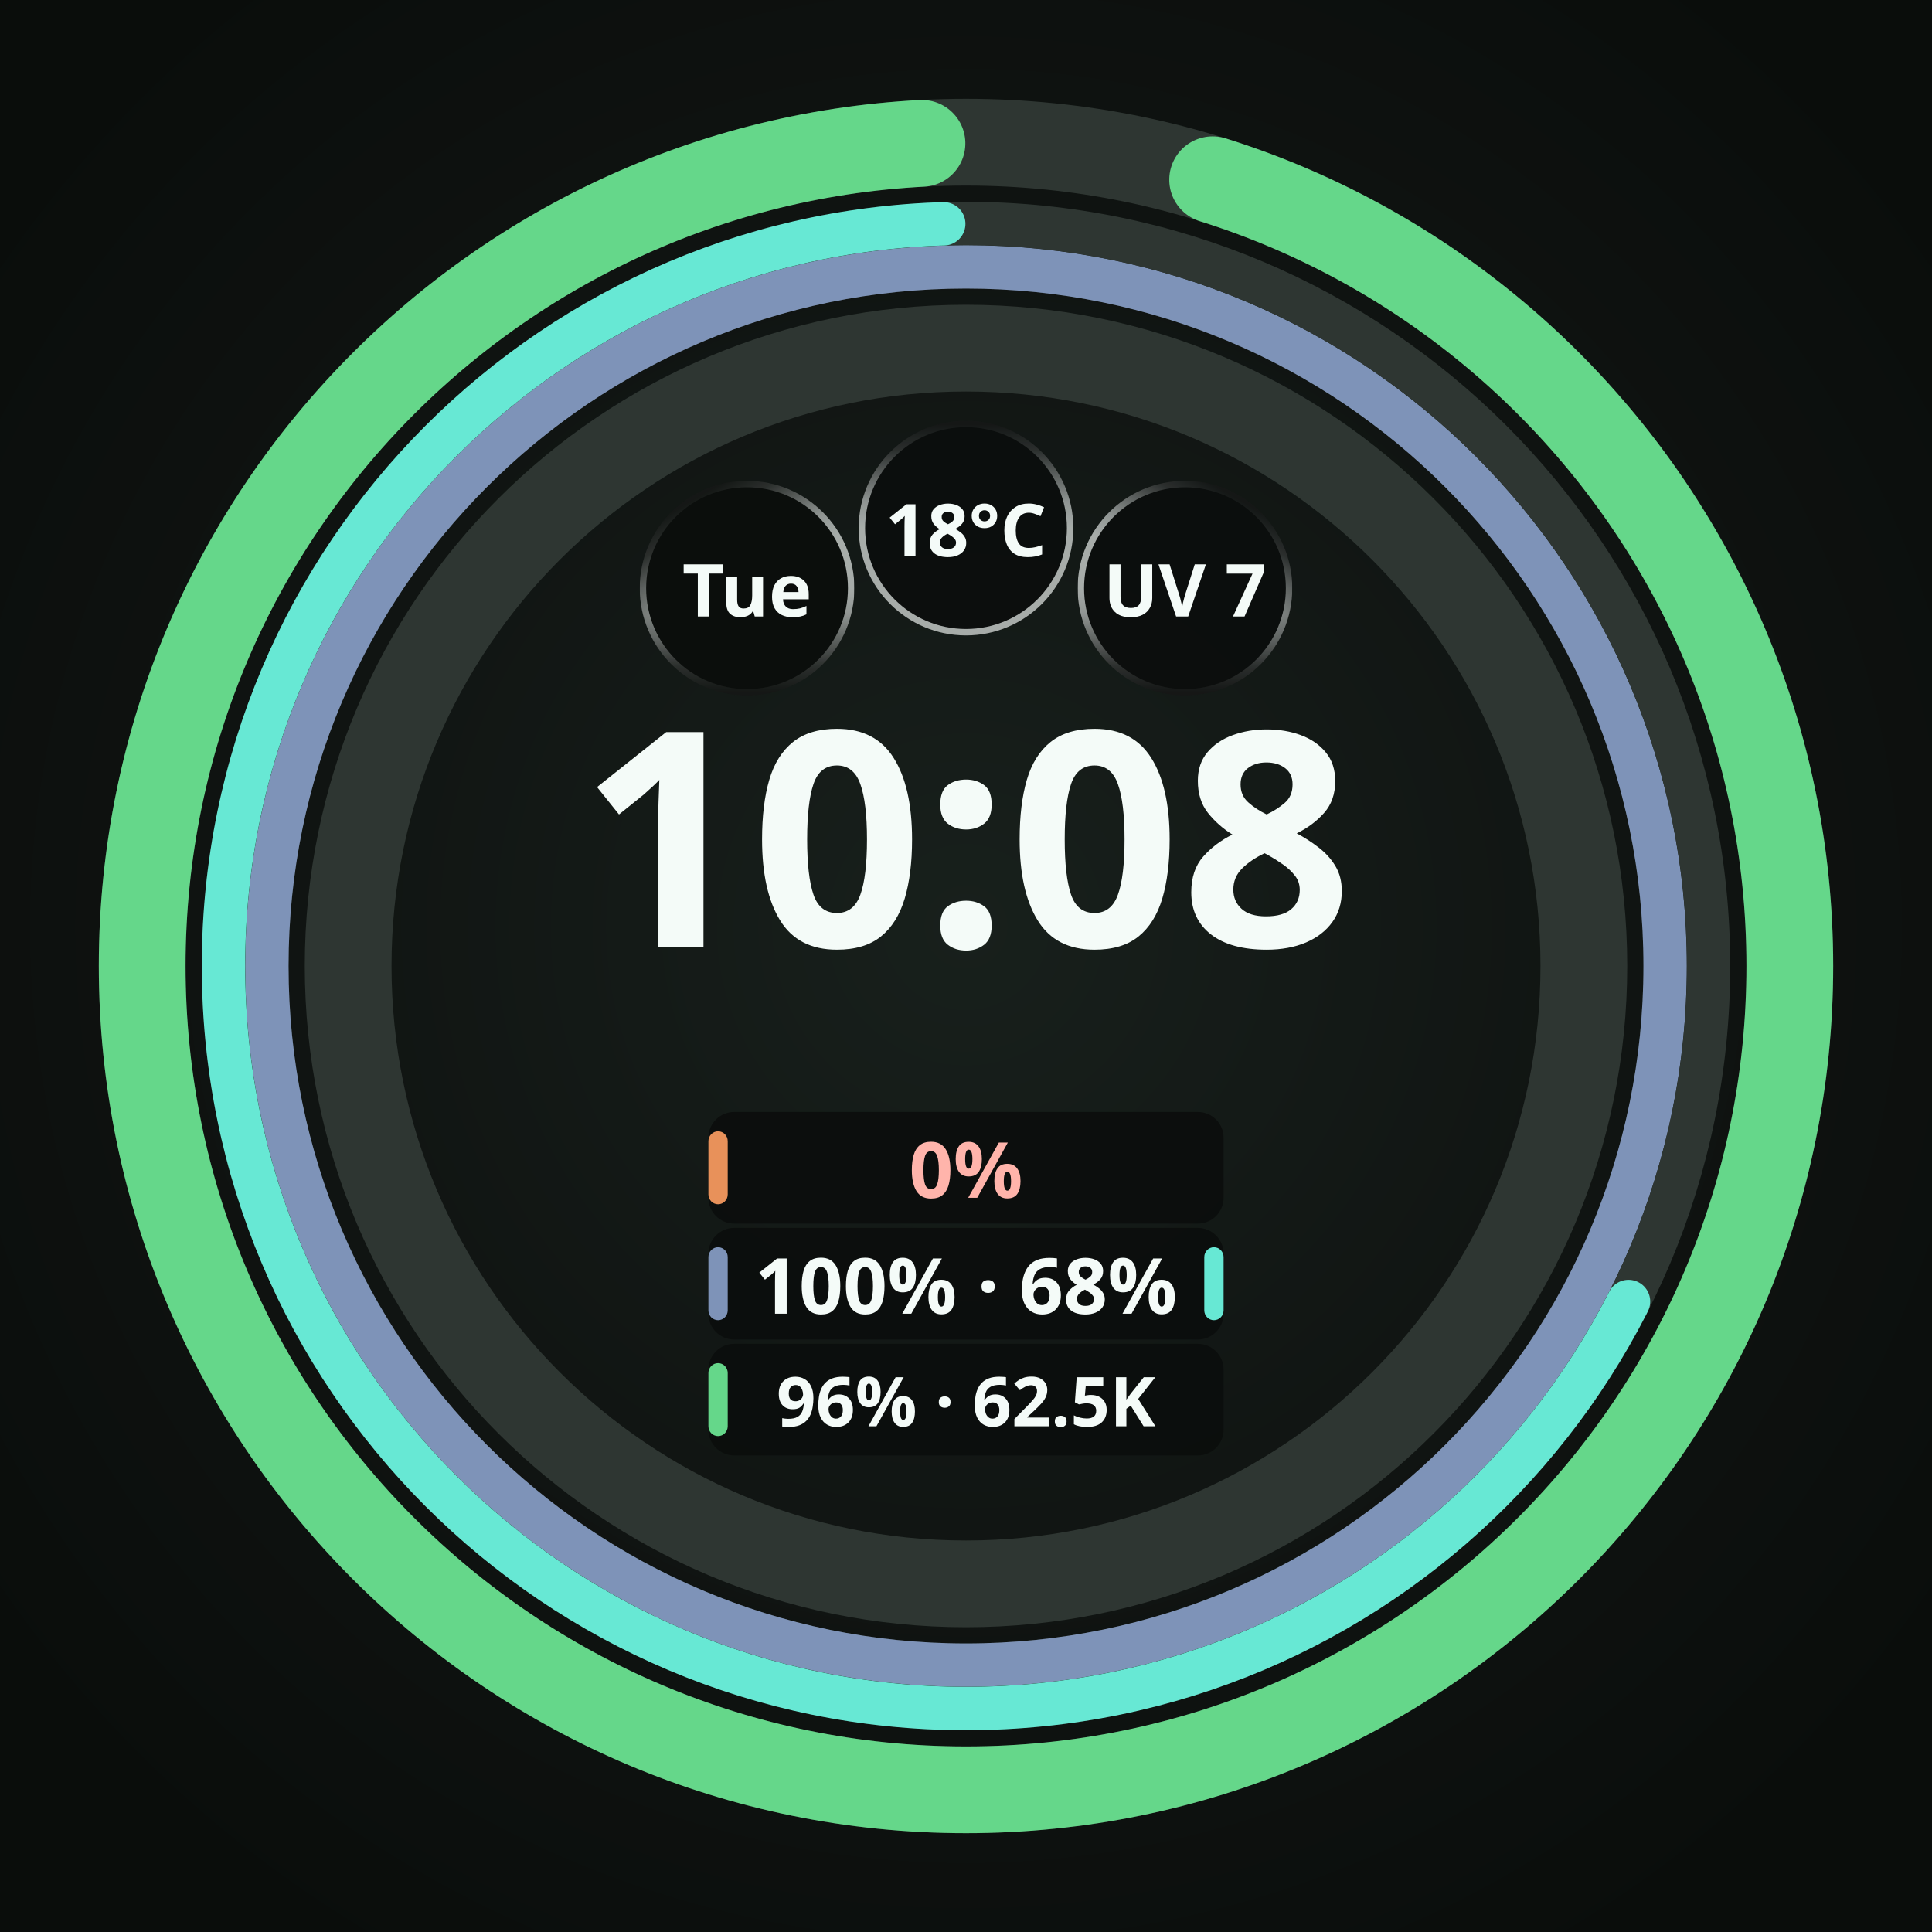
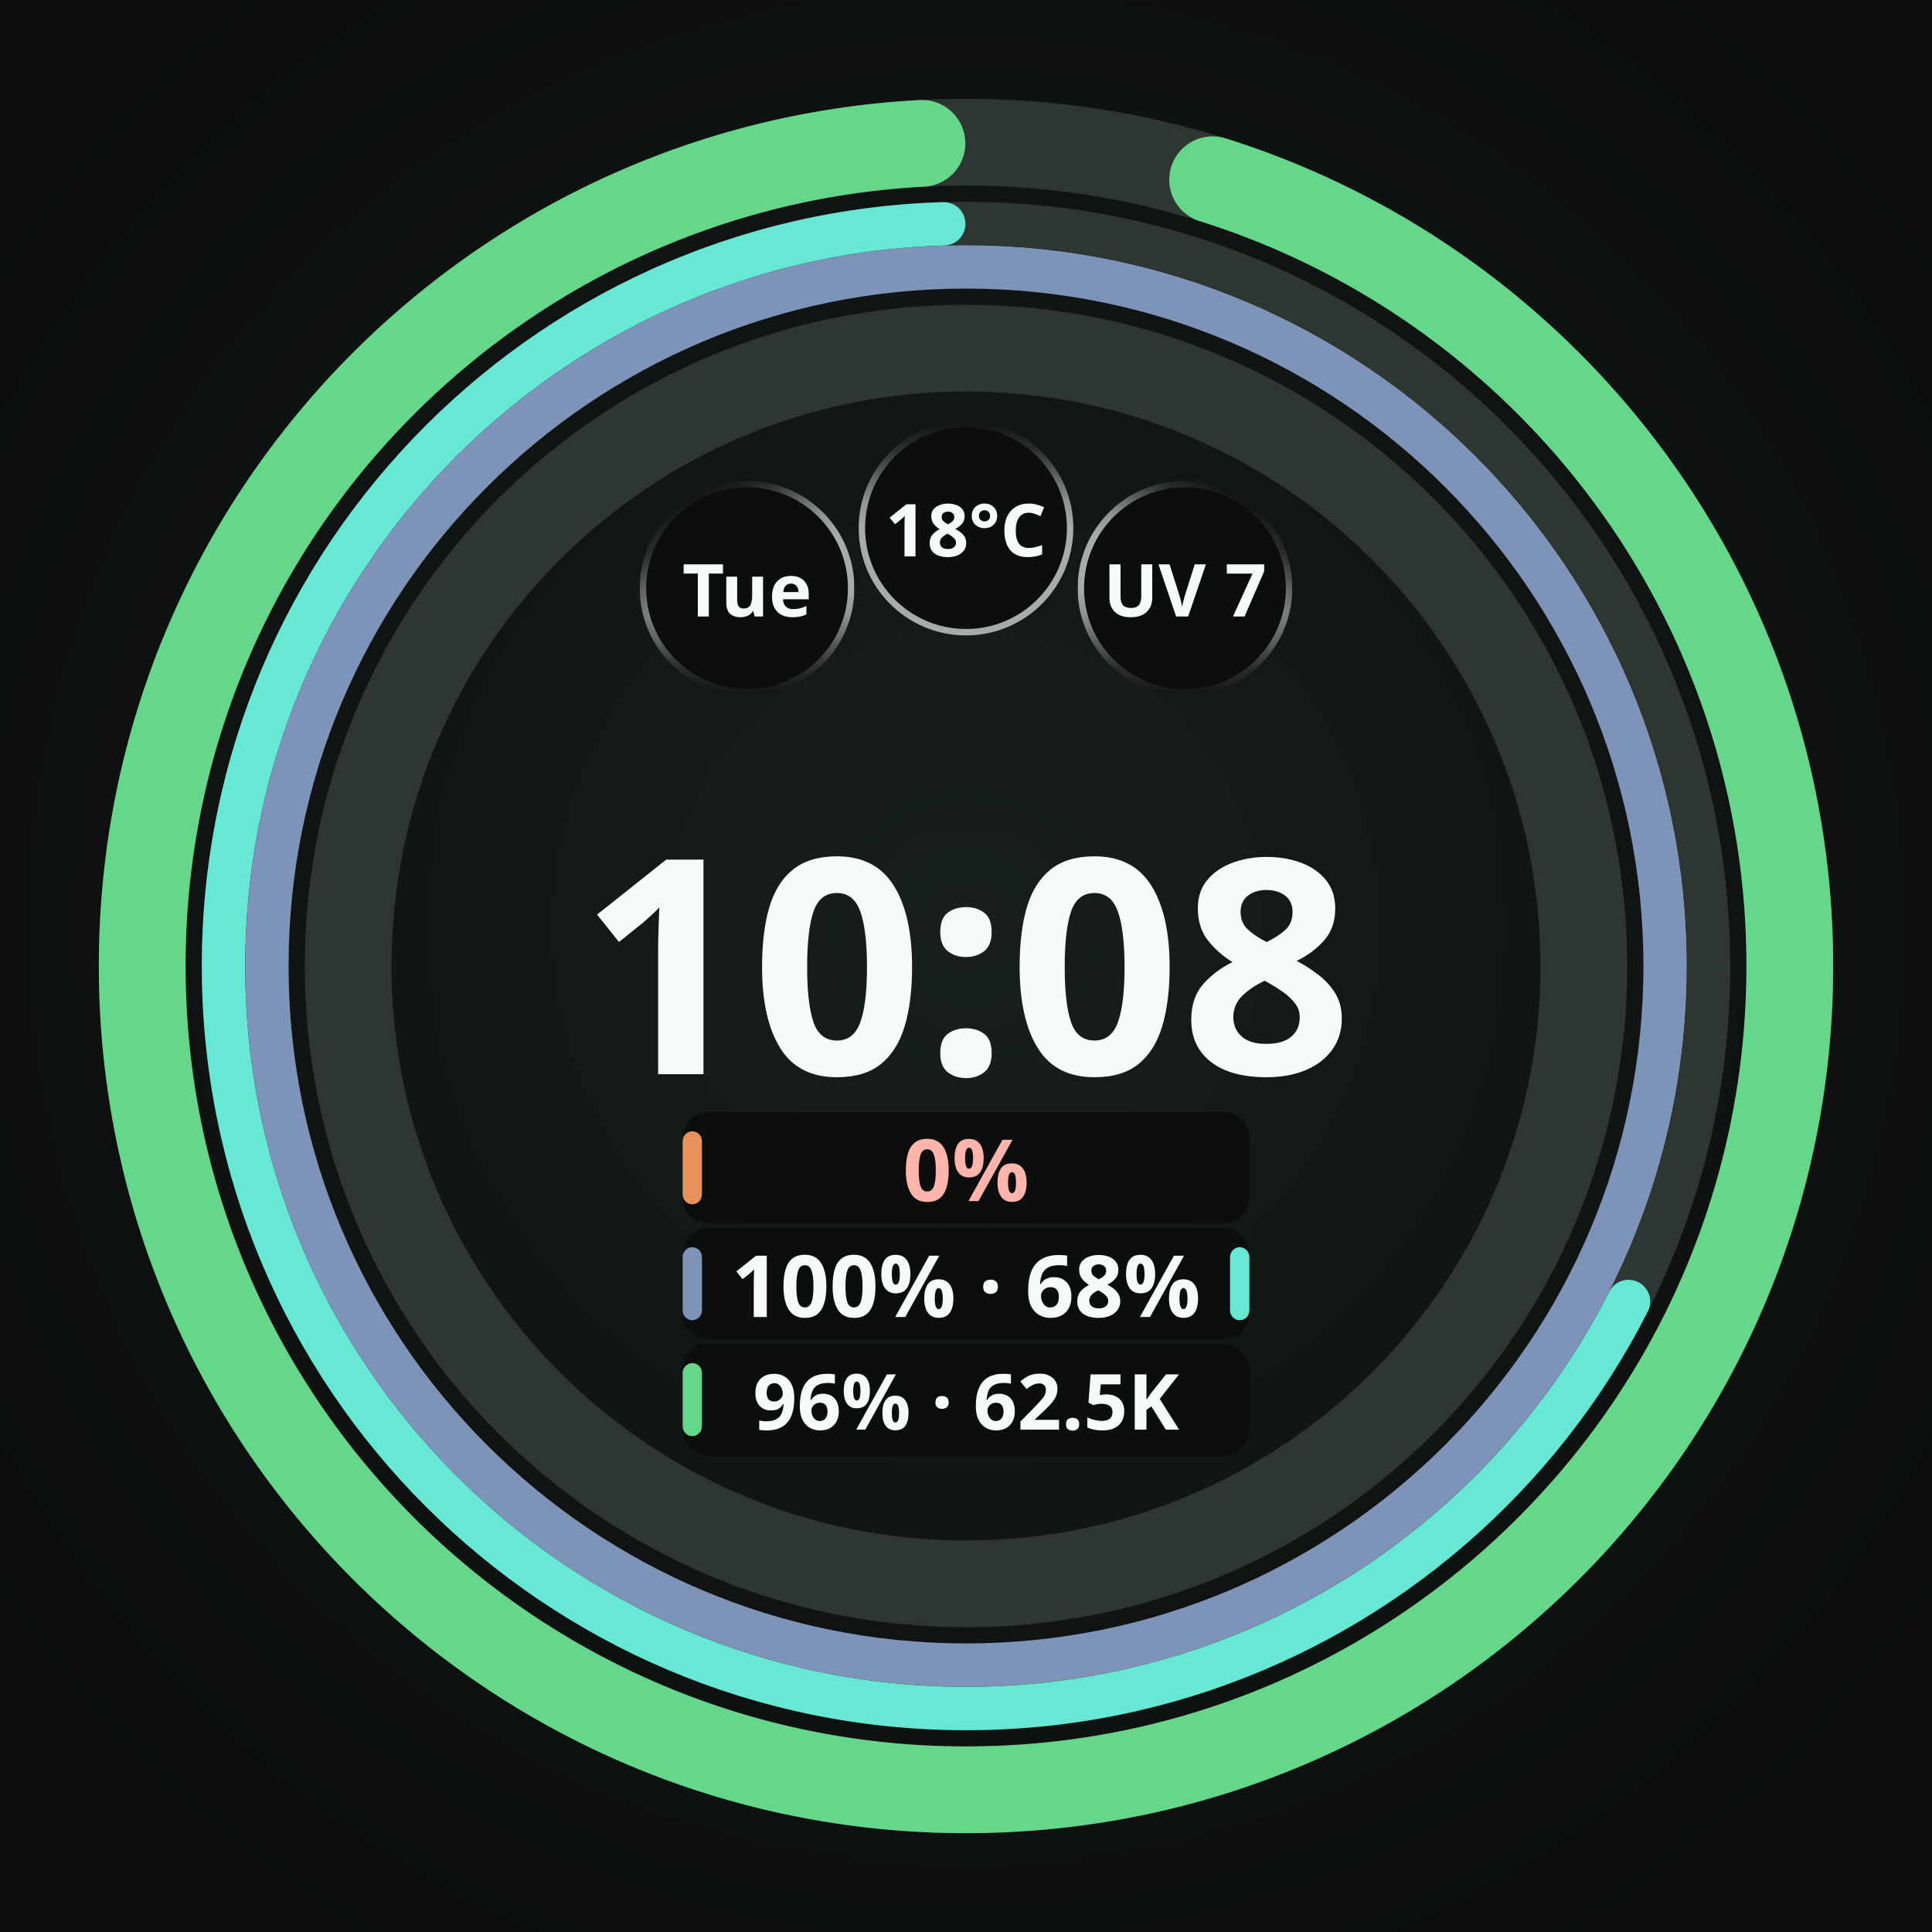
<svg xmlns="http://www.w3.org/2000/svg" width="450" height="450" viewBox="0 0 450 450" role="img" aria-label="Claude zero with Cursor pair and Codex">
  <defs>
    <radialGradient id="lift" cx="50%" cy="48%" r="62%">
      <stop offset="0%" stop-color="#18201C" />
      <stop offset="55%" stop-color="#101412" />
      <stop offset="100%" stop-color="#0A0D0B" />
    </radialGradient>
    <radialGradient id="cellRecess" cx="50%" cy="50%" r="50%">
      <stop offset="0%" stop-color="#0B0E0C" />
      <stop offset="55%" stop-color="#0B0E0C" />
      <stop offset="100%" stop-color="#242A27" />
    </radialGradient>
  </defs>
  <rect width="450" height="450" fill="url(#lift)" />
  <circle cx="225" cy="225" r="143.91" fill="none" stroke="#2E3632" stroke-width="20.205" />
  <circle cx="225" cy="225" r="162.844" fill="none" stroke="#2E3632" stroke-width="10.103" />
  <circle cx="225" cy="225" r="162.844" fill="none" stroke="#7E93B8" stroke-width="10.103" />
  <circle cx="225" cy="225" r="172.946" fill="none" stroke="#2E3632" stroke-width="10.103" />
  <circle cx="225" cy="225" r="172.946" fill="none" stroke="#67E8D4" stroke-width="10.103" stroke-linecap="round" stroke-dasharray="728.82 1086.65" stroke-dashoffset="-352.78" transform="rotate(-90 225 225)" />
  <circle cx="225" cy="225" r="191.88" fill="none" stroke="#2E3632" stroke-width="20.205" />
  <circle cx="225" cy="225" r="191.88" fill="none" stroke="#65D78A" stroke-width="20.205" stroke-linecap="round" stroke-dasharray="1137.19 1205.62" stroke-dashoffset="-58.33" transform="rotate(-90 225 225)" />
  <circle cx="174.0" cy="137.0" r="25.0" fill="#0B0E0C" />
  <defs>
    <linearGradient id="cellRing0" gradientUnits="userSpaceOnUse" x1="186.16" y1="157.981" x2="161.84" y2="116.019">
      <stop offset="0" stop-color="#F4FBF8" stop-opacity="0.667" />
      <stop offset="0.5" stop-color="#F4FBF8" stop-opacity="0.667" />
      <stop offset="0.625" stop-color="#F4FBF8" stop-opacity="0.569" />
      <stop offset="0.75" stop-color="#F4FBF8" stop-opacity="0.353" />
      <stop offset="0.875" stop-color="#F4FBF8" stop-opacity="0.137" />
      <stop offset="1" stop-color="#F4FBF8" stop-opacity="0.039" />
    </linearGradient>
    <linearGradient id="cellBottom0" gradientUnits="userSpaceOnUse" x1="174" y1="112.75" x2="174" y2="161.25">
      <stop offset="0" stop-color="white" stop-opacity="1" />
      <stop offset="0.5" stop-color="white" stop-opacity="1" />
      <stop offset="0.625" stop-color="white" stop-opacity="0.855" />
      <stop offset="0.75" stop-color="white" stop-opacity="0.529" />
      <stop offset="0.875" stop-color="white" stop-opacity="0.208" />
      <stop offset="1" stop-color="white" stop-opacity="0.059" />
    </linearGradient>
    <mask id="cellBottomMask0" maskUnits="userSpaceOnUse" x="149" y="112" width="50" height="50">
      <rect x="149" y="112" width="50" height="50" fill="url(#cellBottom0)" />
    </mask>
  </defs>
  <circle cx="174.0" cy="137.0" r="24.25" fill="none" stroke="url(#cellRing0)" stroke-width="1.50" stroke-opacity="1" mask="url(#cellBottomMask0)" />
  <text x="174.0" y="137.0" text-anchor="middle" dominant-baseline="central" font-family="Noto Sans, sans-serif" font-size="17.0" font-weight="700" fill="#F4FBF8" fill-opacity="1">Tue</text>
  <circle cx="225.0" cy="123.0" r="25.0" fill="#0B0E0C" fill-opacity="0.92" />
  <defs>
    <linearGradient id="cellRing1" gradientUnits="userSpaceOnUse" x1="225" y1="147.25" x2="225" y2="98.75">
      <stop offset="0" stop-color="#F4FBF8" stop-opacity="0.667" />
      <stop offset="0.5" stop-color="#F4FBF8" stop-opacity="0.667" />
      <stop offset="0.625" stop-color="#F4FBF8" stop-opacity="0.569" />
      <stop offset="0.75" stop-color="#F4FBF8" stop-opacity="0.353" />
      <stop offset="0.875" stop-color="#F4FBF8" stop-opacity="0.137" />
      <stop offset="1" stop-color="#F4FBF8" stop-opacity="0.039" />
    </linearGradient>
  </defs>
  <circle cx="225.0" cy="123.0" r="24.25" fill="none" stroke="url(#cellRing1)" stroke-width="1.50" stroke-opacity="1" />
  <text x="225.0" y="123.0" text-anchor="middle" dominant-baseline="central" font-family="Noto Sans, sans-serif" font-size="17.0" font-weight="700" fill="#F4FBF8" fill-opacity="1">18°C</text>
  <circle cx="276.0" cy="137.0" r="25.0" fill="#0B0E0C" fill-opacity="0.92" />
  <defs>
    <linearGradient id="cellRing2" gradientUnits="userSpaceOnUse" x1="263.84" y1="157.981" x2="288.16" y2="116.019">
      <stop offset="0" stop-color="#F4FBF8" stop-opacity="0.667" />
      <stop offset="0.5" stop-color="#F4FBF8" stop-opacity="0.667" />
      <stop offset="0.625" stop-color="#F4FBF8" stop-opacity="0.569" />
      <stop offset="0.75" stop-color="#F4FBF8" stop-opacity="0.353" />
      <stop offset="0.875" stop-color="#F4FBF8" stop-opacity="0.137" />
      <stop offset="1" stop-color="#F4FBF8" stop-opacity="0.039" />
    </linearGradient>
    <linearGradient id="cellBottom2" gradientUnits="userSpaceOnUse" x1="276" y1="112.75" x2="276" y2="161.25">
      <stop offset="0" stop-color="white" stop-opacity="1" />
      <stop offset="0.5" stop-color="white" stop-opacity="1" />
      <stop offset="0.625" stop-color="white" stop-opacity="0.855" />
      <stop offset="0.75" stop-color="white" stop-opacity="0.529" />
      <stop offset="0.875" stop-color="white" stop-opacity="0.208" />
      <stop offset="1" stop-color="white" stop-opacity="0.059" />
    </linearGradient>
    <mask id="cellBottomMask2" maskUnits="userSpaceOnUse" x="251" y="112" width="50" height="50">
      <rect x="251" y="112" width="50" height="50" fill="url(#cellBottom2)" />
    </mask>
  </defs>
  <circle cx="276.0" cy="137.0" r="24.25" fill="none" stroke="url(#cellRing2)" stroke-width="1.50" stroke-opacity="1" mask="url(#cellBottomMask2)" />
  <text x="276.0" y="137.0" text-anchor="middle" dominant-baseline="central" font-family="Noto Sans, sans-serif" font-size="17.0" font-weight="700" fill="#F4FBF8" fill-opacity="1">UV 7</text>
-   <text x="225" y="220.5" text-anchor="middle" font-family="Noto Sans, sans-serif" font-size="70.0" font-weight="700" fill="#F4FBF8">10:08</text>
-   <rect x="165.0" y="259.0" width="120.0" height="26.0" rx="6.0" fill="#0B0E0C" fill-opacity="0.92" />
-   <rect x="165.0" y="263.5" width="4.5" height="17.0" rx="2.3" fill="#E8915A" />
-   <text x="225.0" y="272.0" text-anchor="middle" dominant-baseline="central" font-family="Noto Sans, sans-serif" font-size="18.0" font-weight="700" fill="#F4FBF8">
+   <text x="225" y="250.2" text-anchor="middle" font-family="Noto Sans, sans-serif" font-size="70.0" font-weight="700" fill="#F4FBF8">10:08</text>
+   <rect x="159.0" y="259.0" width="132.0" height="26.0" rx="6.0" fill="#0B0E0C" fill-opacity="0.92" />
+   <rect x="159.0" y="263.5" width="4.5" height="17.0" rx="2.3" fill="#E8915A" />
+   <text x="225.0" y="272.0" text-anchor="middle" dominant-baseline="central" font-family="Noto Sans, sans-serif" font-size="20.0" font-weight="700" fill="#F4FBF8">
    <tspan fill="#FFB4AB">0%</tspan>
  </text>
-   <rect x="165.0" y="286.0" width="120.0" height="26.0" rx="6.0" fill="#0B0E0C" fill-opacity="0.92" />
-   <rect x="165.0" y="290.5" width="4.5" height="17.0" rx="2.3" fill="#7E93B8" />
-   <text x="225.0" y="299.0" text-anchor="middle" dominant-baseline="central" font-family="Noto Sans, sans-serif" font-size="18.0" font-weight="700" fill="#F4FBF8">100% · 68%</text>
-   <rect x="280.5" y="290.5" width="4.5" height="17.0" rx="2.3" fill="#67E8D4" />
-   <rect x="165.0" y="313.0" width="120.0" height="26.0" rx="6.0" fill="#0B0E0C" fill-opacity="0.92" />
-   <rect x="165.0" y="317.5" width="4.5" height="17.0" rx="2.3" fill="#65D78A" />
-   <text x="225.0" y="326.0" text-anchor="middle" dominant-baseline="central" font-family="Noto Sans, sans-serif" font-size="16.0" font-weight="700" fill="#F4FBF8">96% · 62.5K</text>
+   <rect x="159.0" y="286.0" width="132.0" height="26.0" rx="6.0" fill="#0B0E0C" fill-opacity="0.92" />
+   <rect x="159.0" y="290.5" width="4.5" height="17.0" rx="2.3" fill="#7E93B8" />
+   <text x="225.0" y="299.0" text-anchor="middle" dominant-baseline="central" font-family="Noto Sans, sans-serif" font-size="20.0" font-weight="700" fill="#F4FBF8">100% · 68%</text>
+   <rect x="286.5" y="290.5" width="4.5" height="17.0" rx="2.3" fill="#67E8D4" />
+   <rect x="159.0" y="313.0" width="132.0" height="26.0" rx="6.0" fill="#0B0E0C" fill-opacity="0.92" />
+   <rect x="159.0" y="317.5" width="4.5" height="17.0" rx="2.3" fill="#65D78A" />
+   <text x="225.0" y="326.0" text-anchor="middle" dominant-baseline="central" font-family="Noto Sans, sans-serif" font-size="18.0" font-weight="700" fill="#F4FBF8">96% · 62.5K</text>
</svg>
